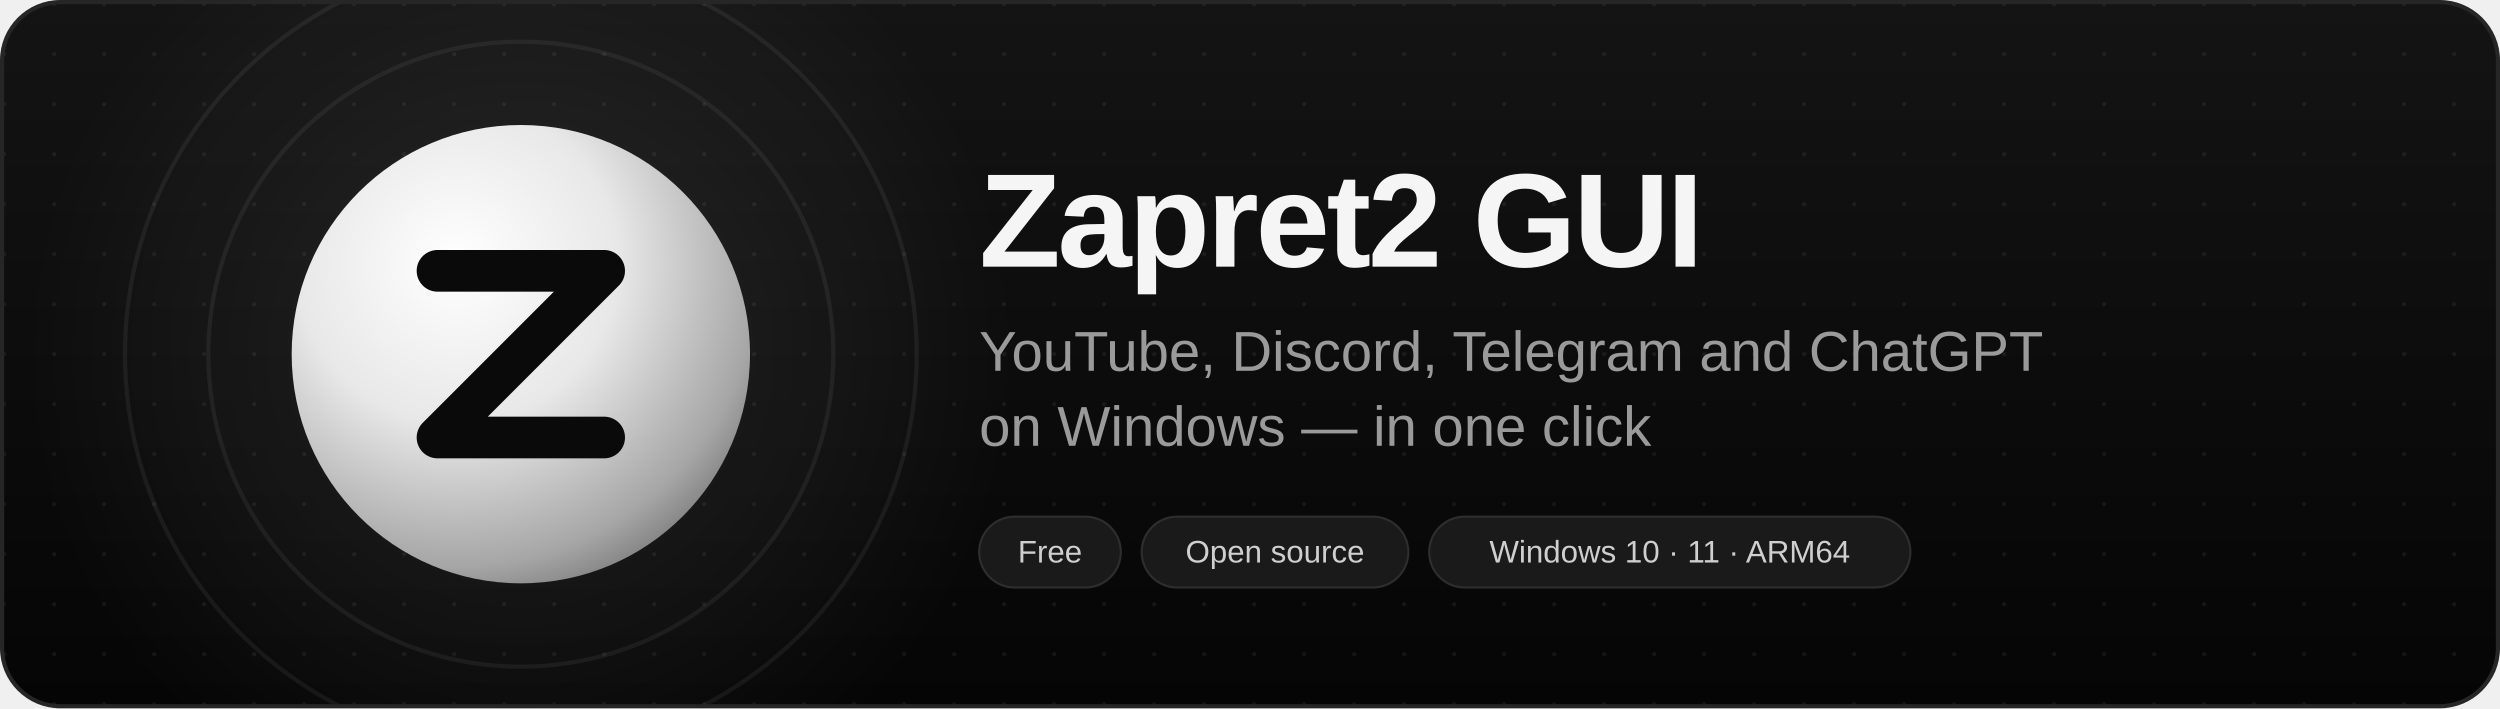
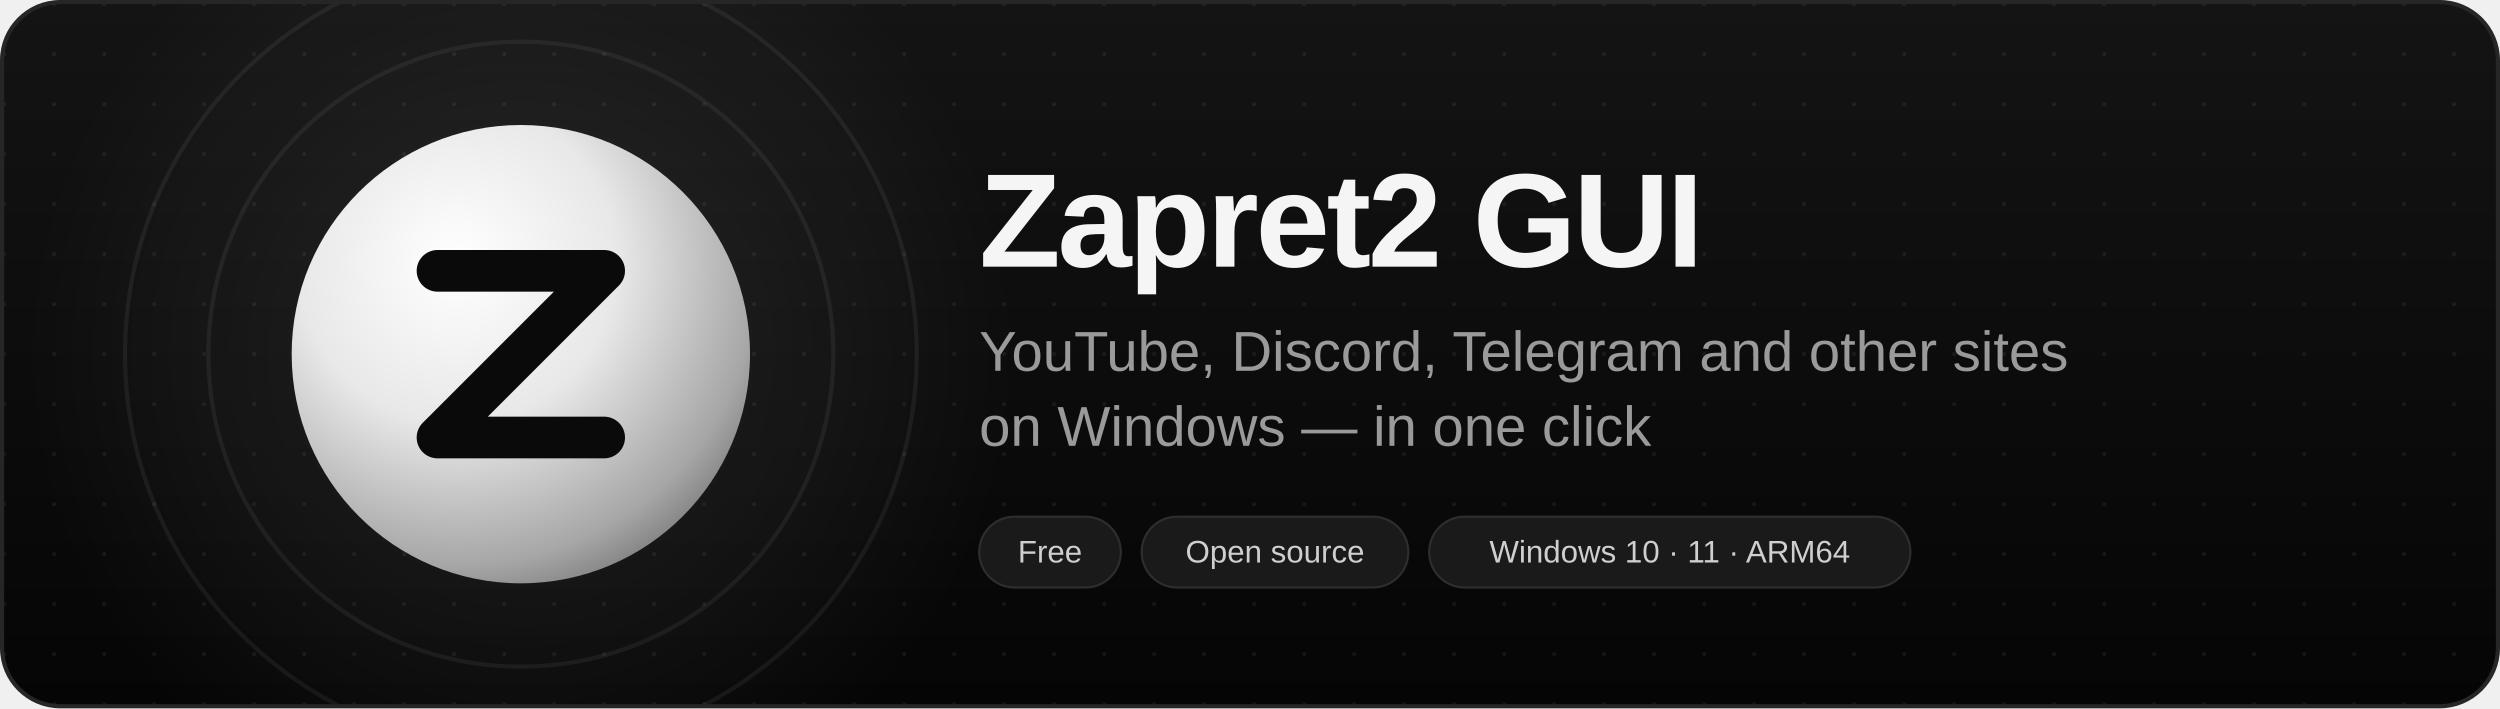
<svg xmlns="http://www.w3.org/2000/svg" viewBox="0 0 1200 340" width="1200" height="340" font-family="'Segoe UI Variable Display','Segoe UI',-apple-system,BlinkMacSystemFont,'Helvetica Neue',Arial,sans-serif">
  <defs>
    <linearGradient id="bg" x1="0" y1="0" x2="0" y2="1">
      <stop offset="0" stop-color="#141414" />
      <stop offset="1" stop-color="#050505" />
    </linearGradient>
    <radialGradient id="glow" cx="0.5" cy="0.5" r="0.5">
      <stop offset="0" stop-color="#ffffff" stop-opacity="0.10" />
      <stop offset="1" stop-color="#ffffff" stop-opacity="0" />
    </radialGradient>
    <radialGradient id="sphere" cx="0.36" cy="0.3" r="0.78">
      <stop offset="0" stop-color="#ffffff" />
      <stop offset="0.45" stop-color="#e8e8e8" />
      <stop offset="0.85" stop-color="#a6a6a6" />
      <stop offset="1" stop-color="#7a7a7a" />
    </radialGradient>
    <pattern id="dots" width="24" height="24" patternUnits="userSpaceOnUse">
      <circle cx="2" cy="2" r="1" fill="#ffffff" fill-opacity="0.06" />
    </pattern>
    <clipPath id="card">
      <rect x="1" y="1" width="1198" height="338" rx="28" />
    </clipPath>
  </defs>
  <g clip-path="url(#card)">
    <rect width="1200" height="340" fill="url(#bg)" />
    <rect width="1200" height="340" fill="url(#dots)" />
    <circle cx="250" cy="170" r="240" fill="url(#glow)" />
    <circle cx="250" cy="170" r="150" fill="none" stroke="#ffffff" stroke-opacity="0.06" stroke-width="2" />
    <circle cx="250" cy="170" r="190" fill="none" stroke="#ffffff" stroke-opacity="0.06" stroke-width="2" />
    <circle cx="250" cy="170" r="110" fill="url(#sphere)" />
    <path d="M210 130h80l-80 80h80" fill="none" stroke="#0a0a0a" stroke-width="20" stroke-linecap="round" stroke-linejoin="round" />
    <text x="470" y="128" font-size="64" font-weight="700" letter-spacing="-1.5" fill="#f5f5f5">Zapret2 GUI</text>
-     <text x="470" y="178" font-size="27" fill="#9a9a9a">YouTube, Discord, Telegram and ChatGPT</text>
+     <text x="470" y="178" font-size="27" fill="#9a9a9a">YouTube, Discord, Telegram and other sites</text>
    <text x="470" y="214" font-size="27" fill="#9a9a9a">on Windows — in one click</text>
    <rect x="470" y="248" width="68" height="34" rx="17" fill="#1a1a1a" stroke="#2e2e2e" />
    <text x="504.0" y="270" text-anchor="middle" font-size="15" fill="#cfcfcf">Free</text>
    <rect x="548" y="248" width="128" height="34" rx="17" fill="#1a1a1a" stroke="#2e2e2e" />
    <text x="612.0" y="270" text-anchor="middle" font-size="15" fill="#cfcfcf">Open source</text>
    <rect x="686" y="248" width="231" height="34" rx="17" fill="#1a1a1a" stroke="#2e2e2e" />
    <text x="801.5" y="270" text-anchor="middle" font-size="15" fill="#cfcfcf">Windows 10 · 11 · ARM64</text>
  </g>
  <rect x="1" y="1" width="1198" height="338" rx="28" fill="none" stroke="#262626" stroke-width="2" />
</svg>
